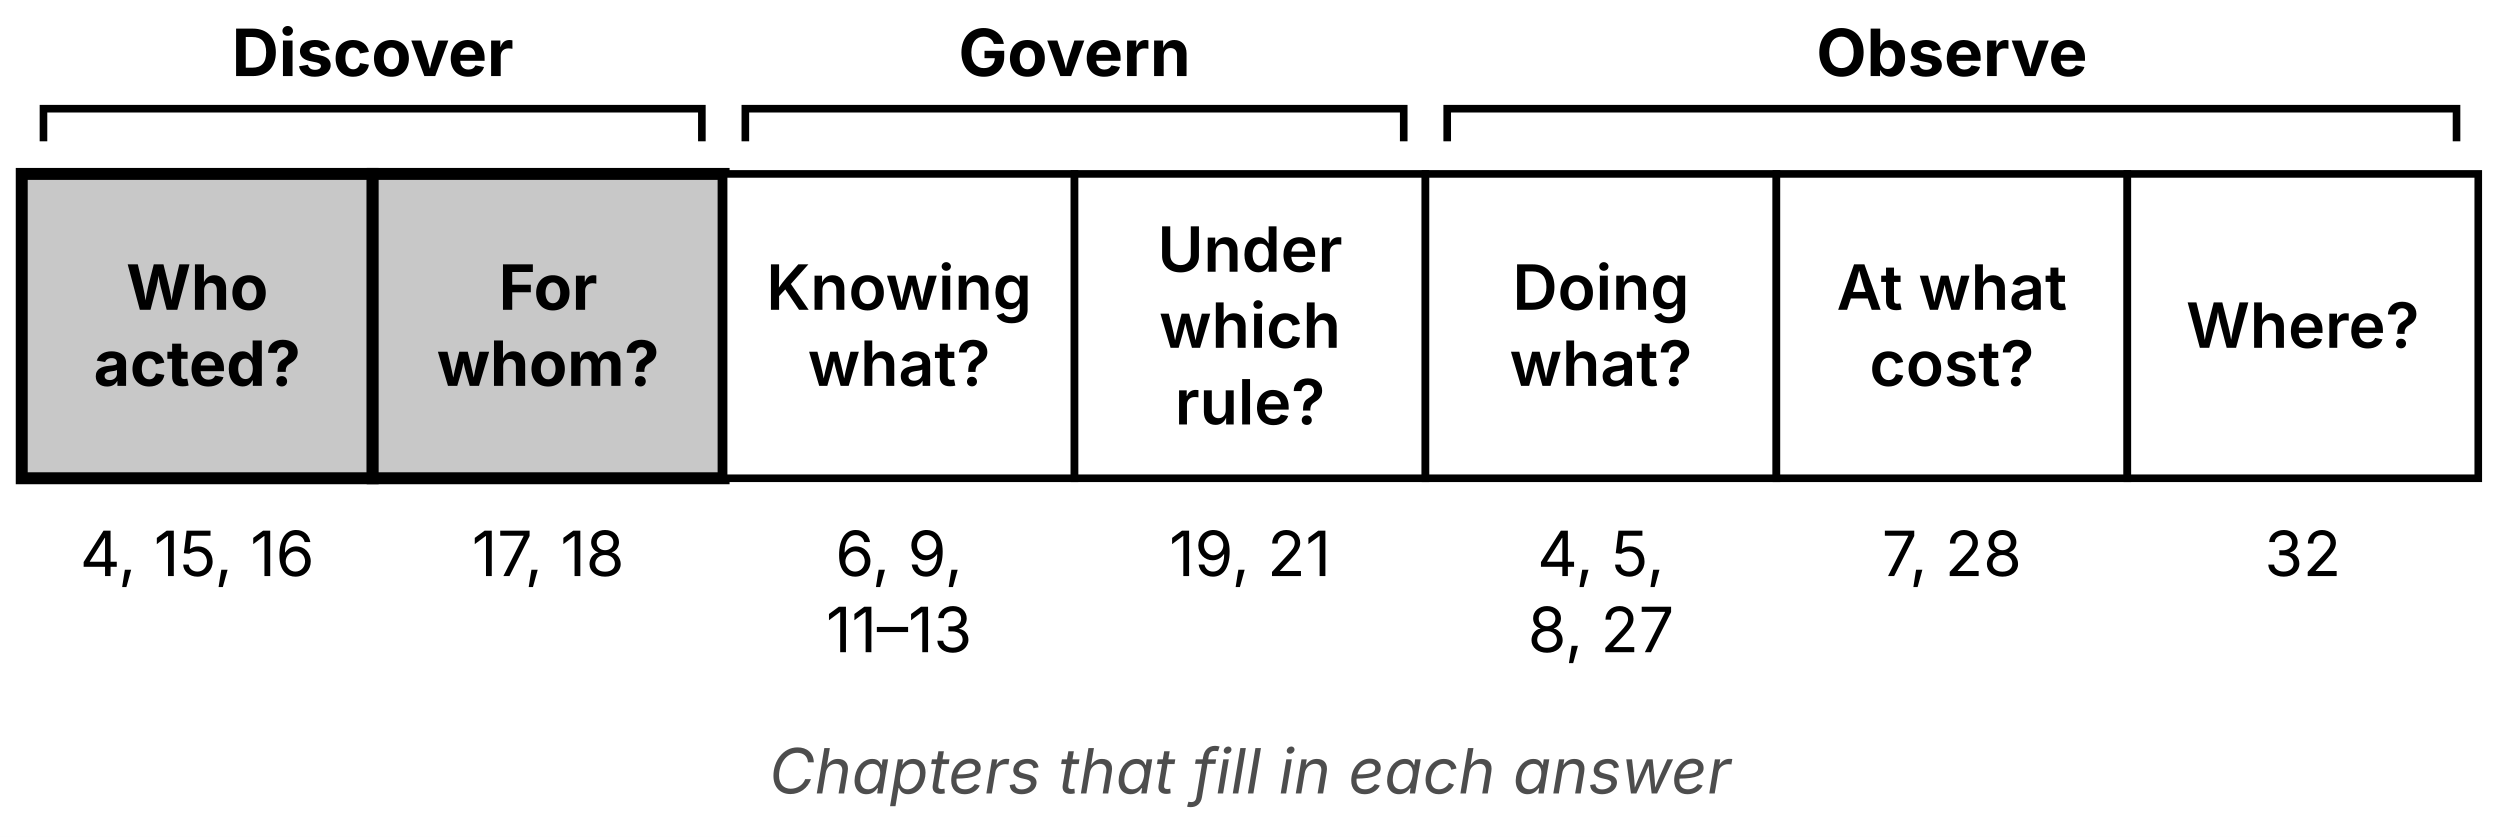
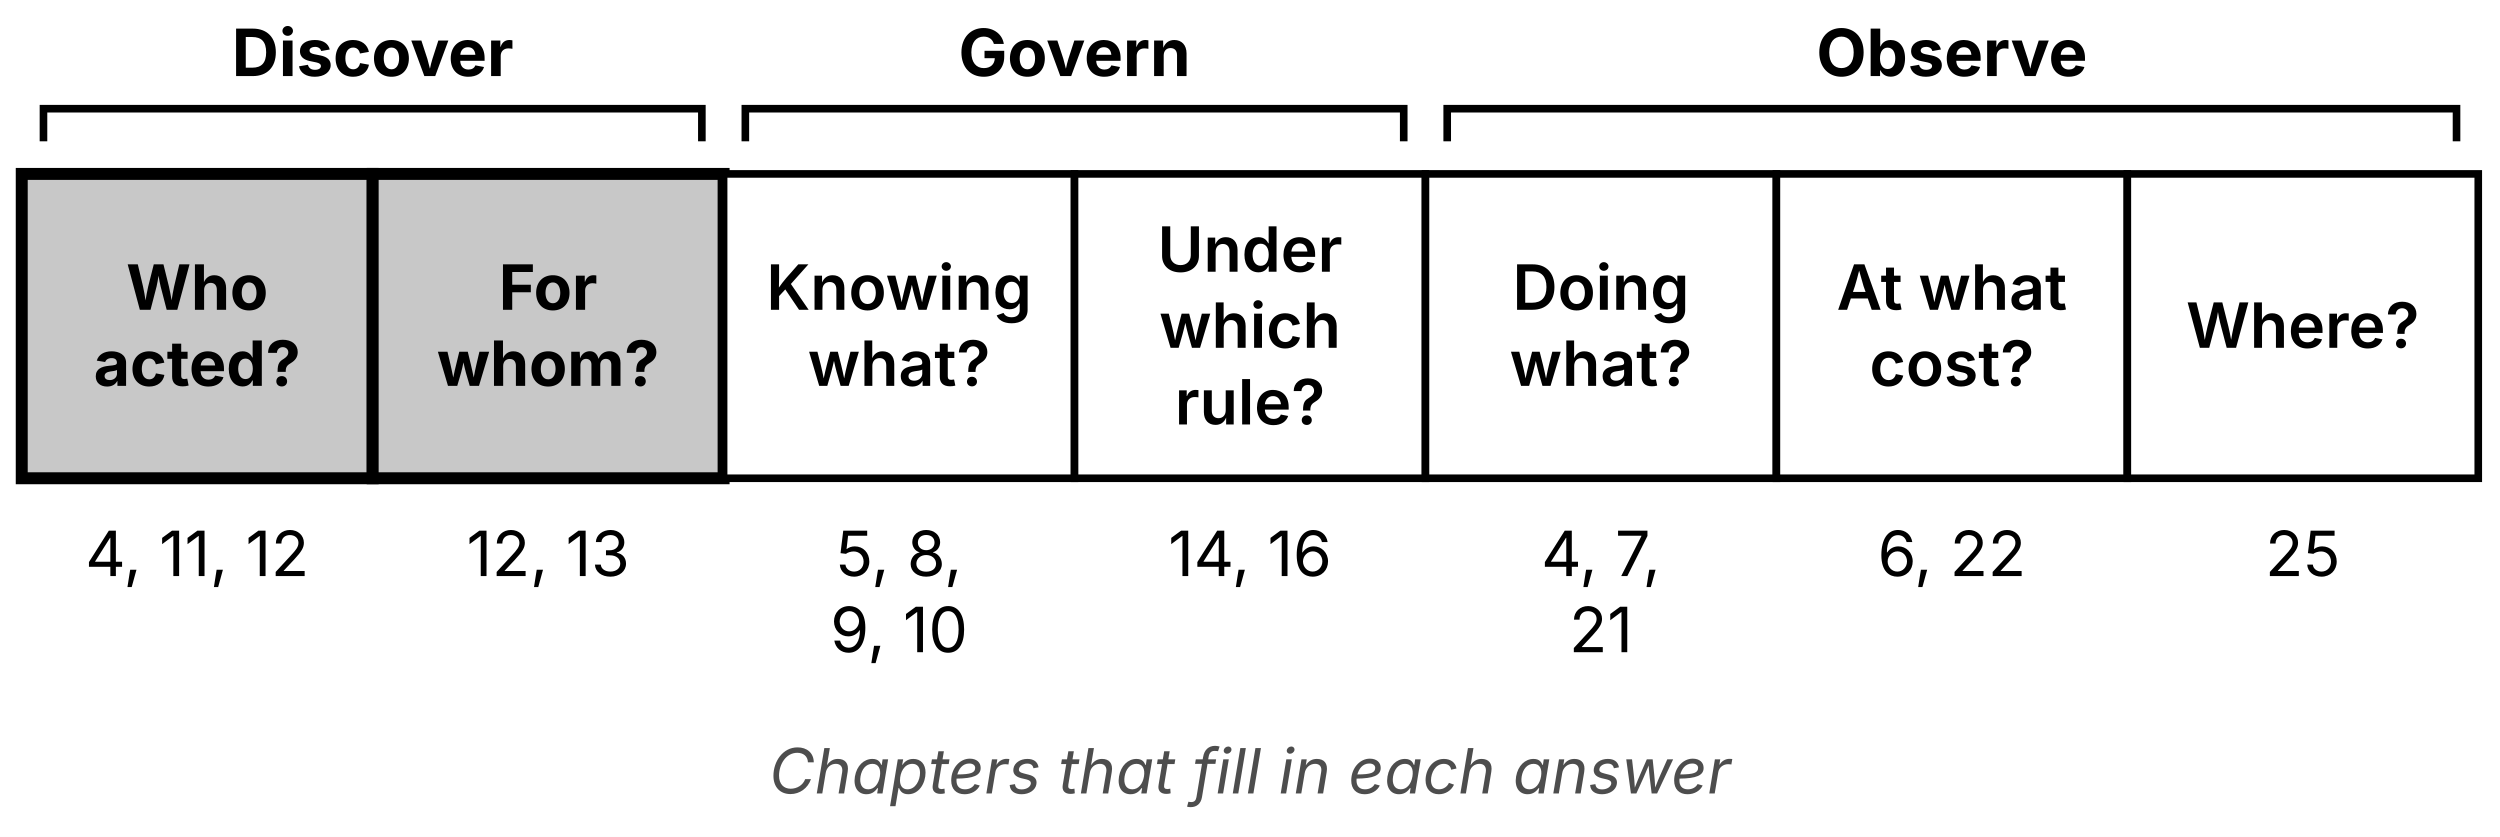
<svg xmlns="http://www.w3.org/2000/svg" width="4.6in" height="1.54in" viewBox="0 0 460 154">
  <defs>
    <marker id="call" viewBox="0 0 10 10" refX="9" refY="5" markerWidth="7" markerHeight="7" orient="auto-start-reverse">
      <path d="M0,0 L10,5 L0,10 z" fill="#000000" />
    </marker>
    <marker id="trace" viewBox="0 0 10 10" refX="9" refY="5" markerWidth="8" markerHeight="8" orient="auto-start-reverse">
      <path d="M1,1 L9,5 L1,9" fill="none" stroke="#000000" stroke-width="1.3" />
    </marker>
  </defs>
  <rect width="460" height="154" fill="#ffffff" />
  <path d="M8.0,26 L8.0,20 L129.143,20 L129.143,26" fill="none" stroke="#000000" stroke-width="1.4" />
  <text x="68.571" y="14.0" font-family="Inter, 'DejaVu Sans', sans-serif" font-size="12" font-weight="700" text-anchor="middle" fill="#000000">Discover</text>
  <path d="M137.143,26 L137.143,20 L258.286,20 L258.286,26" fill="none" stroke="#000000" stroke-width="1.4" />
  <text x="197.714" y="14.0" font-family="Inter, 'DejaVu Sans', sans-serif" font-size="12" font-weight="700" text-anchor="middle" fill="#000000">Govern</text>
  <path d="M266.286,26 L266.286,20 L452.0,20 L452.0,26" fill="none" stroke="#000000" stroke-width="1.4" />
  <text x="359.143" y="14.0" font-family="Inter, 'DejaVu Sans', sans-serif" font-size="12" font-weight="700" text-anchor="middle" fill="#000000">Observe</text>
  <rect x="4.0" y="32" width="64.571" height="56" rx="0" fill="#c8c8c8" stroke="#000000" stroke-width="2.2" />
  <text x="36.286" y="57.0" font-family="Inter, 'DejaVu Sans', sans-serif" font-size="11.5" font-weight="700" text-anchor="middle" fill="#000000">Who</text>
  <text x="36.286" y="71.0" font-family="Inter, 'DejaVu Sans', sans-serif" font-size="11.5" font-weight="700" text-anchor="middle" fill="#000000">acted?</text>
-   <text x="36.286" y="106.0" font-family="Inter, 'DejaVu Sans', sans-serif" font-size="11.5" font-weight="400" text-anchor="middle" fill="#000000">4, 15, 16</text>
+   <text x="36.286" y="106.0" font-family="Inter, 'DejaVu Sans', sans-serif" font-size="11.5" font-weight="400" text-anchor="middle" fill="#000000">4, 11, 12</text>
  <rect x="68.571" y="32" width="64.571" height="56" rx="0" fill="#c8c8c8" stroke="#000000" stroke-width="2.2" />
  <text x="100.857" y="57.0" font-family="Inter, 'DejaVu Sans', sans-serif" font-size="11.5" font-weight="700" text-anchor="middle" fill="#000000">For</text>
  <text x="100.857" y="71.0" font-family="Inter, 'DejaVu Sans', sans-serif" font-size="11.5" font-weight="700" text-anchor="middle" fill="#000000">whom?</text>
-   <text x="100.857" y="106.0" font-family="Inter, 'DejaVu Sans', sans-serif" font-size="11.5" font-weight="400" text-anchor="middle" fill="#000000">17, 18</text>
+   <text x="100.857" y="106.0" font-family="Inter, 'DejaVu Sans', sans-serif" font-size="11.5" font-weight="400" text-anchor="middle" fill="#000000">12, 13</text>
  <rect x="133.143" y="32" width="64.571" height="56" rx="0" fill="#ffffff" stroke="#000000" stroke-width="1.4" />
  <text x="165.429" y="57.0" font-family="Inter, 'DejaVu Sans', sans-serif" font-size="11.5" font-weight="600" text-anchor="middle" fill="#000000">Knowing</text>
  <text x="165.429" y="71.0" font-family="Inter, 'DejaVu Sans', sans-serif" font-size="11.5" font-weight="600" text-anchor="middle" fill="#000000">what?</text>
-   <text x="165.429" y="106.0" font-family="Inter, 'DejaVu Sans', sans-serif" font-size="11.5" font-weight="400" text-anchor="middle" fill="#000000">6, 9,</text>
-   <text x="165.429" y="120.0" font-family="Inter, 'DejaVu Sans', sans-serif" font-size="11.5" font-weight="400" text-anchor="middle" fill="#000000">11–13</text>
+   <text x="165.429" y="106.0" font-family="Inter, 'DejaVu Sans', sans-serif" font-size="11.5" font-weight="400" text-anchor="middle" fill="#000000">5, 8,</text>
+   <text x="165.429" y="120.0" font-family="Inter, 'DejaVu Sans', sans-serif" font-size="11.5" font-weight="400" text-anchor="middle" fill="#000000">9, 10</text>
  <rect x="197.714" y="32" width="64.571" height="56" rx="0" fill="#ffffff" stroke="#000000" stroke-width="1.4" />
  <text x="230.0" y="50.0" font-family="Inter, 'DejaVu Sans', sans-serif" font-size="11.5" font-weight="600" text-anchor="middle" fill="#000000">Under</text>
  <text x="230.0" y="64.0" font-family="Inter, 'DejaVu Sans', sans-serif" font-size="11.5" font-weight="600" text-anchor="middle" fill="#000000">which</text>
  <text x="230.0" y="78.1" font-family="Inter, 'DejaVu Sans', sans-serif" font-size="11.5" font-weight="600" text-anchor="middle" fill="#000000">rule?</text>
-   <text x="230.0" y="106.0" font-family="Inter, 'DejaVu Sans', sans-serif" font-size="11.5" font-weight="400" text-anchor="middle" fill="#000000">19, 21</text>
+   <text x="230.0" y="106.0" font-family="Inter, 'DejaVu Sans', sans-serif" font-size="11.5" font-weight="400" text-anchor="middle" fill="#000000">14, 16</text>
  <rect x="262.286" y="32" width="64.571" height="56" rx="0" fill="#ffffff" stroke="#000000" stroke-width="1.4" />
  <text x="294.571" y="57.0" font-family="Inter, 'DejaVu Sans', sans-serif" font-size="11.5" font-weight="600" text-anchor="middle" fill="#000000">Doing</text>
  <text x="294.571" y="71.0" font-family="Inter, 'DejaVu Sans', sans-serif" font-size="11.5" font-weight="600" text-anchor="middle" fill="#000000">what?</text>
-   <text x="294.571" y="106.0" font-family="Inter, 'DejaVu Sans', sans-serif" font-size="11.5" font-weight="400" text-anchor="middle" fill="#000000">4, 5,</text>
-   <text x="294.571" y="120.0" font-family="Inter, 'DejaVu Sans', sans-serif" font-size="11.5" font-weight="400" text-anchor="middle" fill="#000000">8, 27</text>
+   <text x="294.571" y="106.0" font-family="Inter, 'DejaVu Sans', sans-serif" font-size="11.5" font-weight="400" text-anchor="middle" fill="#000000">4, 7,</text>
+   <text x="294.571" y="120.0" font-family="Inter, 'DejaVu Sans', sans-serif" font-size="11.5" font-weight="400" text-anchor="middle" fill="#000000">21</text>
  <rect x="326.857" y="32" width="64.571" height="56" rx="0" fill="#ffffff" stroke="#000000" stroke-width="1.4" />
  <text x="359.143" y="57.0" font-family="Inter, 'DejaVu Sans', sans-serif" font-size="11.5" font-weight="600" text-anchor="middle" fill="#000000">At what</text>
  <text x="359.143" y="71.0" font-family="Inter, 'DejaVu Sans', sans-serif" font-size="11.5" font-weight="600" text-anchor="middle" fill="#000000">cost?</text>
-   <text x="359.143" y="106.0" font-family="Inter, 'DejaVu Sans', sans-serif" font-size="11.5" font-weight="400" text-anchor="middle" fill="#000000">7, 28</text>
+   <text x="359.143" y="106.0" font-family="Inter, 'DejaVu Sans', sans-serif" font-size="11.5" font-weight="400" text-anchor="middle" fill="#000000">6, 22</text>
  <rect x="391.429" y="32" width="64.571" height="56" rx="0" fill="#ffffff" stroke="#000000" stroke-width="1.4" />
  <text x="423.714" y="64.0" font-family="Inter, 'DejaVu Sans', sans-serif" font-size="11.5" font-weight="600" text-anchor="middle" fill="#000000">Where?</text>
-   <text x="423.714" y="106.0" font-family="Inter, 'DejaVu Sans', sans-serif" font-size="11.5" font-weight="400" text-anchor="middle" fill="#000000">32</text>
+   <text x="423.714" y="106.0" font-family="Inter, 'DejaVu Sans', sans-serif" font-size="11.5" font-weight="400" text-anchor="middle" fill="#000000">25</text>
  <text x="230.0" y="146.0" font-family="Inter, 'DejaVu Sans', sans-serif" font-size="11.5" font-weight="400" text-anchor="middle" font-style="italic" fill="#4d4d4d">Chapters that fill in each answer</text>
</svg>
